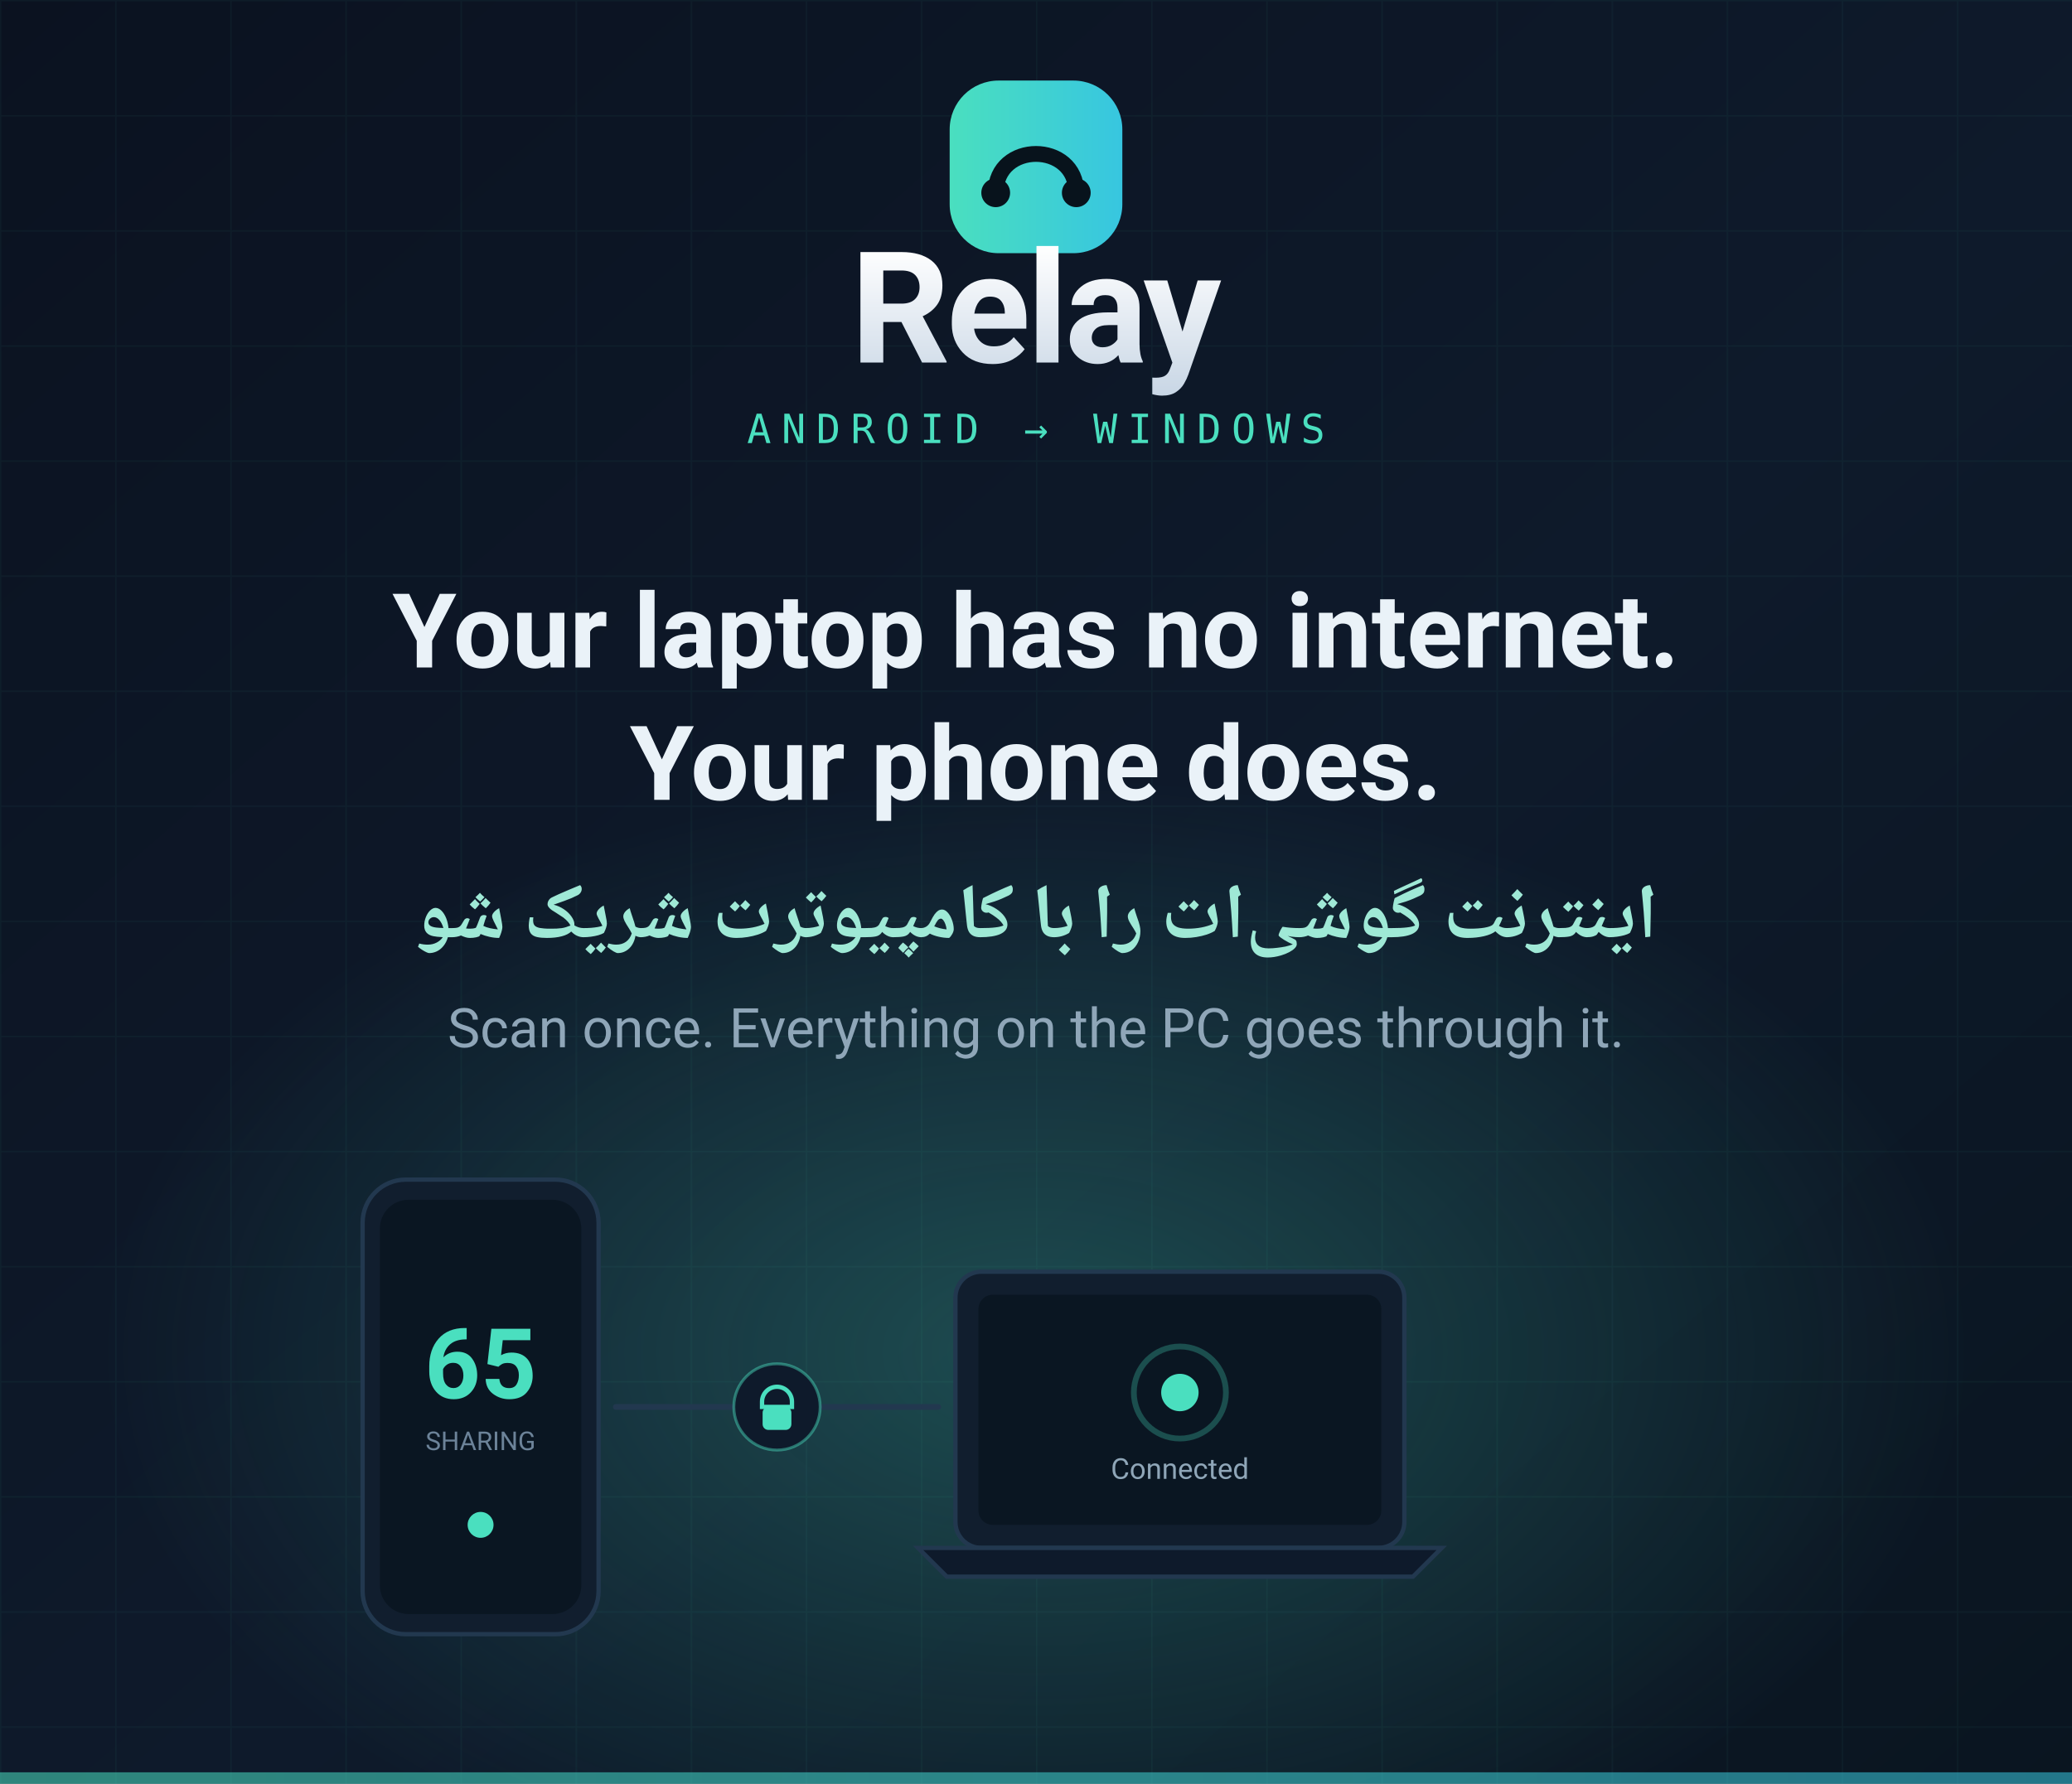
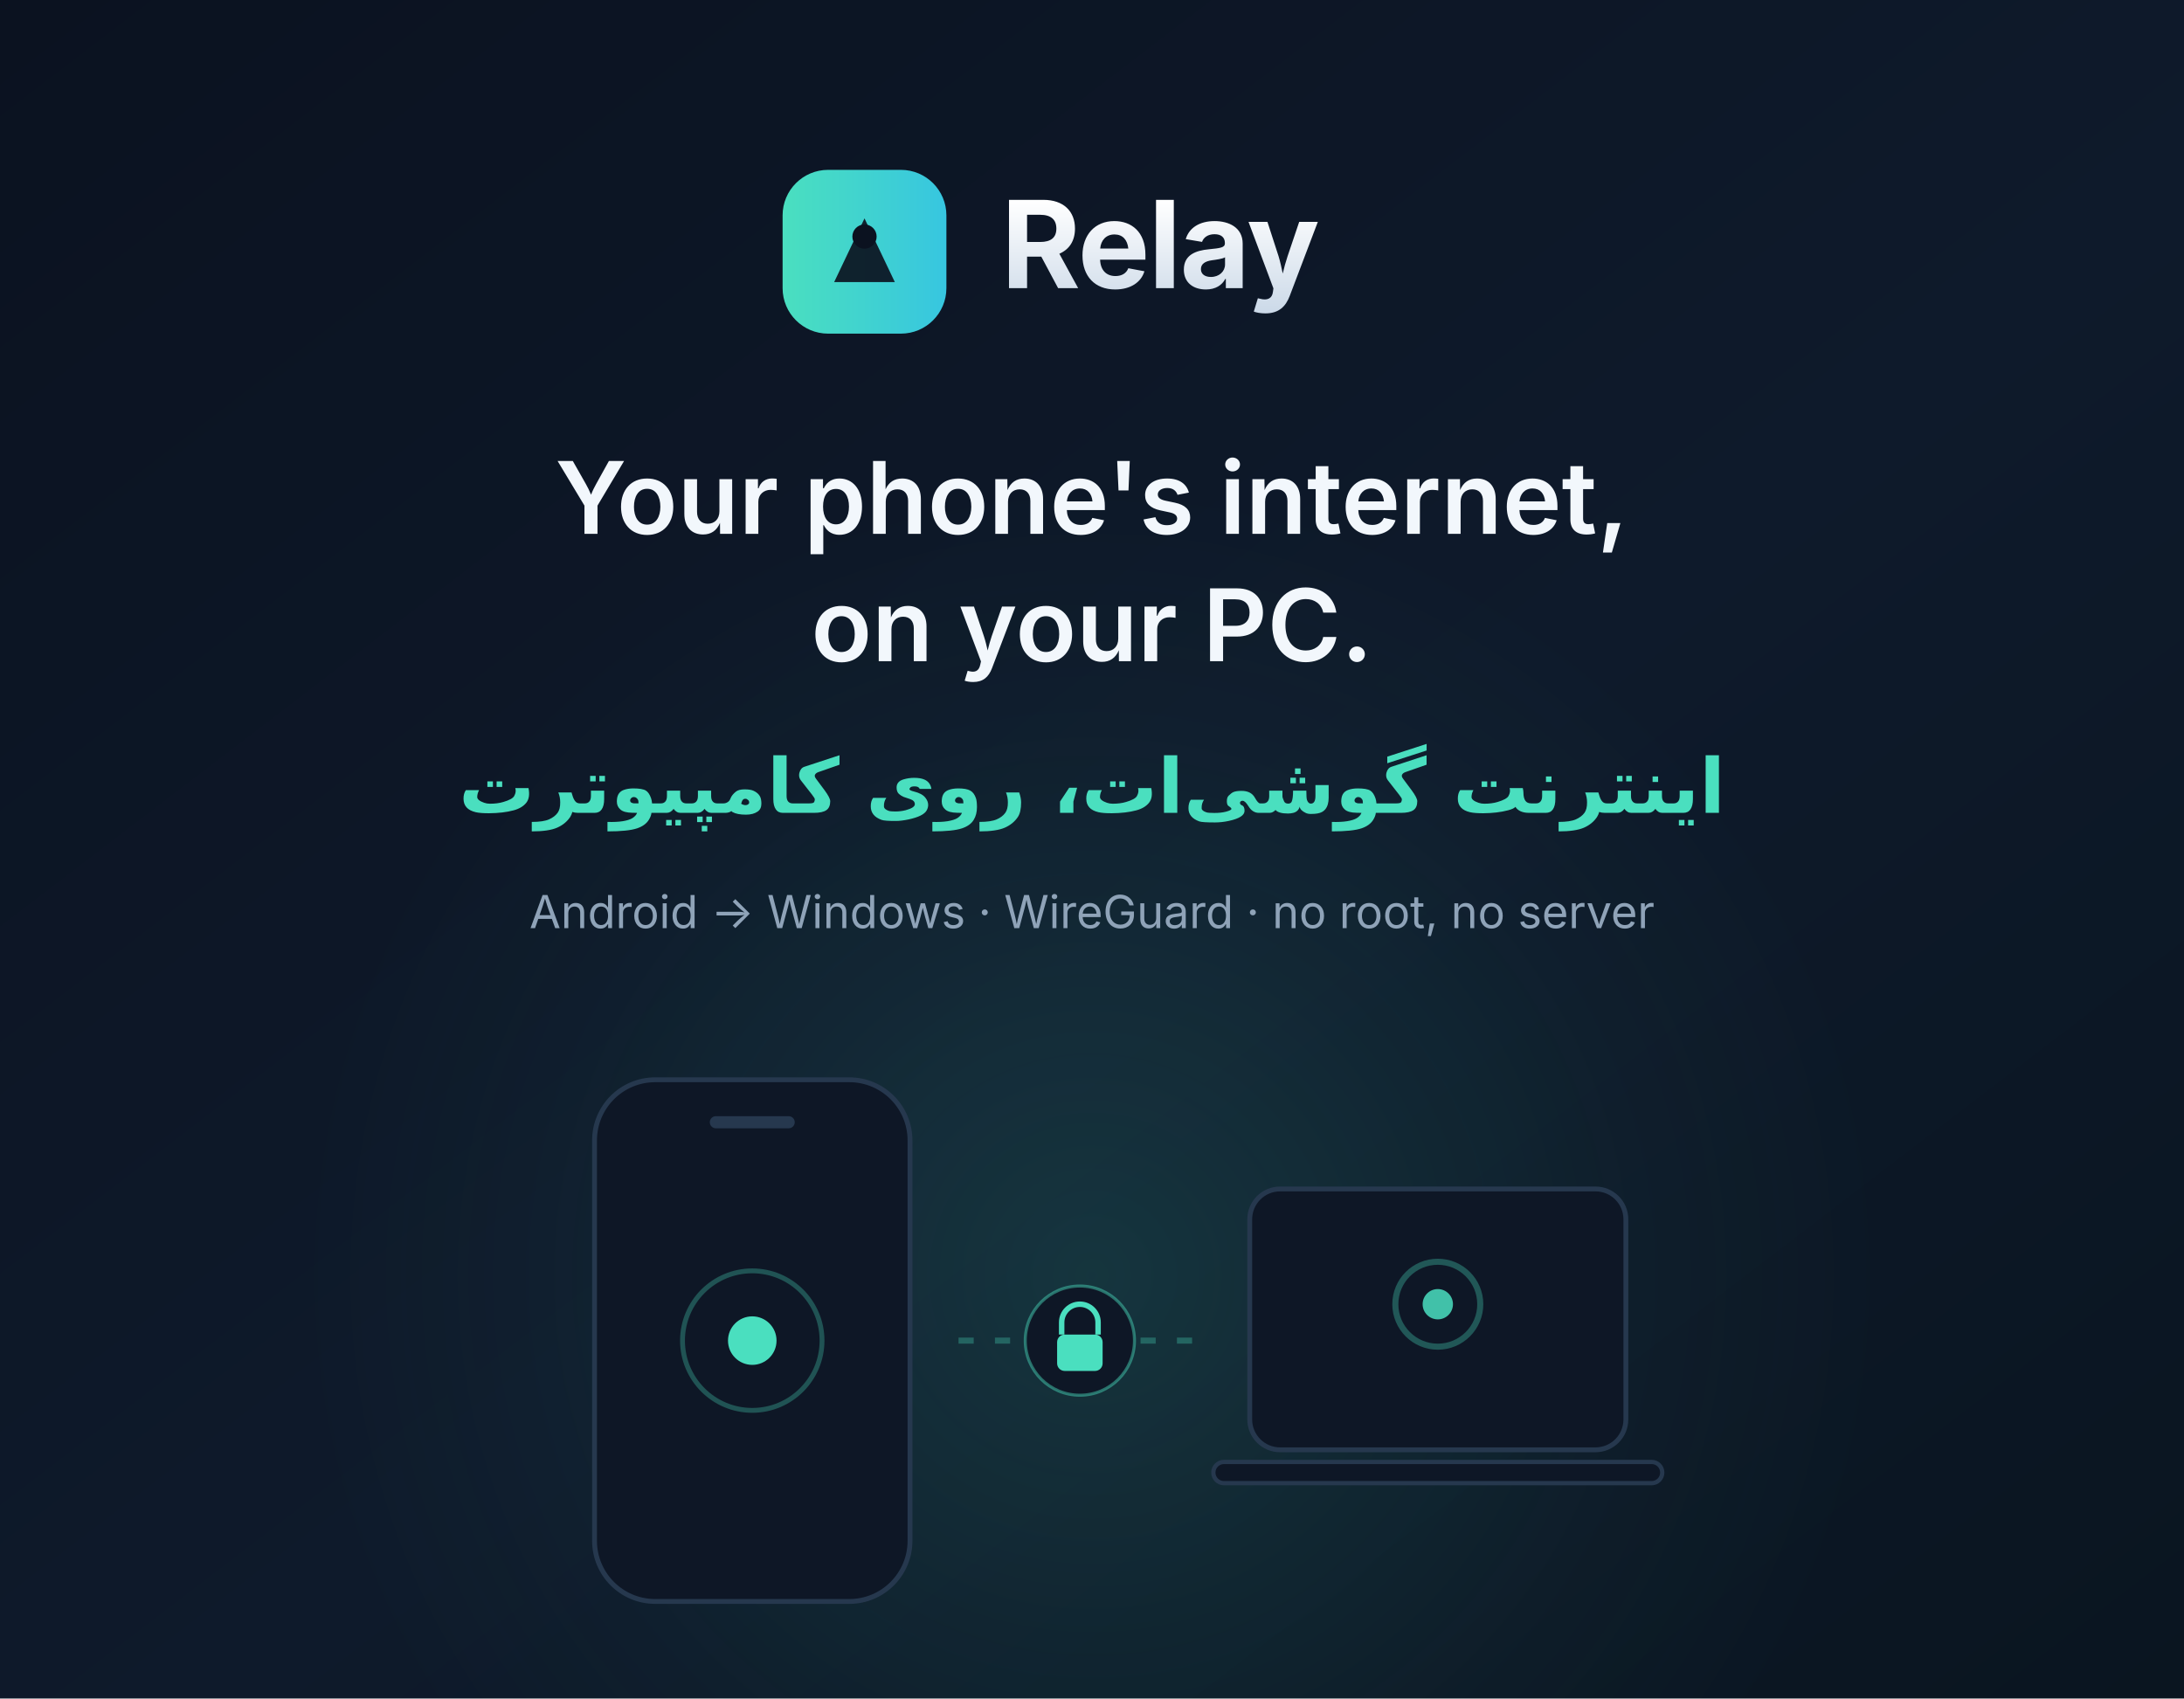
- <svg xmlns="http://www.w3.org/2000/svg" viewBox="0 0 720 620" width="720" height="620" role="img" aria-label="Relay — share your phone's internet with your PC over an encrypted WireGuard tunnel. اینترنت گوشی‌ات را با کامپیوترت به اشتراک بگذار.">
+ <svg xmlns="http://www.w3.org/2000/svg" viewBox="0 0 720 560" width="720" height="560" role="img" aria-label="Relay — share your phone's internet with your PC over an encrypted WireGuard tunnel. ریلی — اینترنت گوشی‌ات را با کامپیوترت به اشتراک بگذار.">
  <defs>
    <linearGradient id="ground" x1="0" y1="0" x2="1" y2="1">
      <stop offset="0%" stop-color="#0B1220" />
      <stop offset="55%" stop-color="#0E1A2B" />
      <stop offset="100%" stop-color="#0A1520" />
    </linearGradient>
    <linearGradient id="accent" x1="0" y1="0" x2="1" y2="0">
      <stop offset="0%" stop-color="#4ADFBF" />
      <stop offset="100%" stop-color="#37C6E0" />
    </linearGradient>
    <linearGradient id="wordmark" x1="0" y1="0" x2="0" y2="1">
      <stop offset="0%" stop-color="#FFFFFF" />
-       <stop offset="100%" stop-color="#C8D6E5" />
+       <stop offset="100%" stop-color="#CBD9E8" />
    </linearGradient>
-     <radialGradient id="glow" cx="50%" cy="50%" r="50%">
-       <stop offset="0%" stop-color="#4ADFBF" stop-opacity="0.26" />
+     <radialGradient id="halo" cx="50%" cy="50%" r="50%">
+       <stop offset="0%" stop-color="#4ADFBF" stop-opacity="0.14" />
+       <stop offset="70%" stop-color="#4ADFBF" stop-opacity="0.03" />
      <stop offset="100%" stop-color="#4ADFBF" stop-opacity="0" />
    </radialGradient>
-     <pattern id="grid" width="40" height="40" patternUnits="userSpaceOnUse">
-       <path d="M40 0H0V40" fill="none" stroke="#4ADFBF" stroke-opacity="0.045" stroke-width="1" />
-     </pattern>
  </defs>
-   <rect width="720" height="620" fill="url(#ground)" />
-   <rect width="720" height="620" fill="url(#grid)" />
-   <ellipse cx="360" cy="470" rx="330" ry="200" fill="url(#glow)" />
-   <g transform="translate(360, 74)" text-anchor="middle">
-     <g transform="translate(-30, -46)">
-       <rect x="0" y="0" width="60" height="60" rx="17" fill="url(#accent)" />
-       <path d="M16 39 C 16 21, 44 21, 44 39" fill="none" stroke="#08131C" stroke-width="5.5" stroke-linecap="round" />
-       <circle cx="16" cy="39" r="5" fill="#08131C" />
-       <circle cx="44" cy="39" r="5" fill="#08131C" />
-     </g>
-     <text y="52" font-family="ui-sans-serif, -apple-system, 'Segoe UI', Roboto, Helvetica, Arial, sans-serif" font-size="54" font-weight="700" fill="url(#wordmark)" letter-spacing="-1.2">Relay</text>
-     <text y="80" font-family="ui-monospace, 'SF Mono', Menlo, Consolas, monospace" font-size="14" fill="#4ADFBF" letter-spacing="3.6">ANDROID → WINDOWS</text>
+   <rect width="720" height="560" fill="url(#ground)" />
+   <circle cx="360" cy="420" r="260" fill="url(#halo)" />
+   <g transform="translate(258, 56)">
+     <rect width="54" height="54" rx="15" fill="url(#accent)" />
+     <path d="M17 37 L27 16 L37 37 Z" fill="#0B1220" opacity="0.92" />
+     <circle cx="27" cy="22" r="4" fill="#0B1220" />
  </g>
-   <g transform="translate(360, 232)" text-anchor="middle" font-family="ui-sans-serif, -apple-system, 'Segoe UI', Roboto, Helvetica, Arial, sans-serif">
-     <text y="0" font-size="36" font-weight="600" fill="#EAF2F8">Your laptop has no internet.</text>
-     <text y="46" font-size="36" font-weight="600" fill="#EAF2F8">Your phone does.</text>
-     <text y="94" direction="rtl" font-family="Vazirmatn, 'Segoe UI', Tahoma, 'Noto Naskh Arabic', sans-serif" font-size="27" font-weight="600" fill="#9FE9D6">اینترنت گوشی‌ات را با کامپیوترت شریک شو</text>
-     <text y="132" font-size="19" fill="#8FA6B8">Scan once. Everything on the PC goes through it.</text>
+   <text x="330" y="95" font-family="'Segoe UI', Inter, system-ui, sans-serif" font-size="40" font-weight="700" fill="url(#wordmark)" letter-spacing="-0.5">Relay</text>
+   <text x="360" y="176" text-anchor="middle" font-family="'Segoe UI', Inter, system-ui, sans-serif" font-size="33" font-weight="600" fill="#F2F7FC">Your phone's internet,</text>
+   <text x="360" y="218" text-anchor="middle" font-family="'Segoe UI', Inter, system-ui, sans-serif" font-size="33" font-weight="600" fill="#F2F7FC">on your PC.</text>
+   <text x="360" y="268" text-anchor="middle" font-family="'Segoe UI', Tahoma, 'Iranian Sans', sans-serif" font-size="25" font-weight="600" fill="#4ADFBF">اینترنت گوشی‌ات، روی کامپیوترت</text>
+   <text x="360" y="306" text-anchor="middle" font-family="'Segoe UI', Inter, system-ui, sans-serif" font-size="15" fill="#8FA3B8">Android → Windows · WireGuard · no root, no server</text>
+   <g transform="translate(196, 356)">
+     <rect width="104" height="172" rx="20" fill="#0E1726" stroke="#26384E" stroke-width="1.6" />
+     <rect x="38" y="12" width="28" height="4" rx="2" fill="#26384E" />
+     <circle cx="52" cy="86" r="23" fill="none" stroke="#4ADFBF" stroke-opacity="0.30" stroke-width="1.6" />
+     <circle cx="52" cy="86" r="8" fill="#4ADFBF">
+       <animate attributeName="opacity" values="1;0.45;1" dur="2.6s" repeatCount="indefinite" />
+     </circle>
  </g>
-   <g transform="translate(126, 410)">
-     <g>
-       <rect x="0" y="0" width="82" height="158" rx="15" fill="#111E2E" stroke="#22384F" stroke-width="1.5" />
-       <rect x="6" y="7" width="70" height="144" rx="10" fill="#0A1622" />
-       <text x="41" y="76" text-anchor="middle" font-family="ui-sans-serif, -apple-system, 'Segoe UI', Roboto, sans-serif" font-size="34" font-weight="700" fill="#4ADFBF">65</text>
-       <text x="41" y="94" text-anchor="middle" font-family="ui-sans-serif, -apple-system, 'Segoe UI', Roboto, sans-serif" font-size="9" fill="#6C8399">SHARING</text>
-       <circle cx="41" cy="120" r="4.5" fill="#4ADFBF" />
-     </g>
-     <g transform="translate(82, 79)">
-       <path d="M6 0 H 118" stroke="#22384F" stroke-width="2" stroke-linecap="round" />
-       <path d="M6 0 H 118" stroke="url(#accent)" stroke-width="2" stroke-linecap="round" stroke-dasharray="9 11">
-         <animate attributeName="stroke-dashoffset" from="40" to="0" dur="1.6s" repeatCount="indefinite" />
-       </path>
-       <g transform="translate(62, 0)">
-         <circle r="15" fill="#0E1A2B" stroke="#4ADFBF" stroke-opacity="0.45" />
-         <path d="M0 -7 a 5.2 5.2 0 0 1 5.2 5.2 v 1.8 h -10.4 v -1.8 a 5.2 5.2 0 0 1 5.2 -5.2 z" fill="none" stroke="#4ADFBF" stroke-width="1.5" />
-         <rect x="-5" y="0" width="10" height="8" rx="2" fill="#4ADFBF" />
-       </g>
-     </g>
-     <g transform="translate(206, 32)">
-       <rect x="0" y="0" width="156" height="96" rx="9" fill="#111E2E" stroke="#22384F" stroke-width="1.5" />
-       <rect x="8" y="8" width="140" height="80" rx="5" fill="#0A1622" />
-       <circle cx="78" cy="42" r="16" fill="none" stroke="#4ADFBF" stroke-opacity="0.28" stroke-width="2" />
-       <circle cx="78" cy="42" r="6.5" fill="#4ADFBF" />
-       <text x="78" y="72" text-anchor="middle" font-family="ui-sans-serif, -apple-system, 'Segoe UI', Roboto, sans-serif" font-size="10" fill="#8FA6B8">Connected</text>
-       <path d="M-13 96 H 169 l -10 10 H -3 Z" fill="#0E1A2B" stroke="#22384F" stroke-width="1.5" />
-     </g>
+   <line x1="316" y1="442" x2="396" y2="442" stroke="#4ADFBF" stroke-opacity="0.30" stroke-width="2" stroke-dasharray="5 7" />
+   <circle cx="356" cy="442" r="18" fill="#0E1726" stroke="#4ADFBF" stroke-opacity="0.45" />
+   <path d="M350 440 v-4 a6 6 0 0 1 12 0 v4" fill="none" stroke="#4ADFBF" stroke-width="1.8" />
+   <rect x="348.5" y="440" width="15" height="12" rx="2.5" fill="#4ADFBF" />
+   <g transform="translate(412, 392)">
+     <rect width="124" height="86" rx="10" fill="#0E1726" stroke="#26384E" stroke-width="1.6" />
+     <circle cx="62" cy="38" r="14" fill="none" stroke="#4ADFBF" stroke-opacity="0.32" stroke-width="2" />
+     <circle cx="62" cy="38" r="5" fill="#4ADFBF" opacity="0.85" />
+     <rect x="-12" y="90" width="148" height="7" rx="3.5" fill="#0E1726" stroke="#26384E" stroke-width="1.4" />
  </g>
-   <rect x="0" y="616" width="720" height="4" fill="url(#accent)" opacity="0.55" />
</svg>
